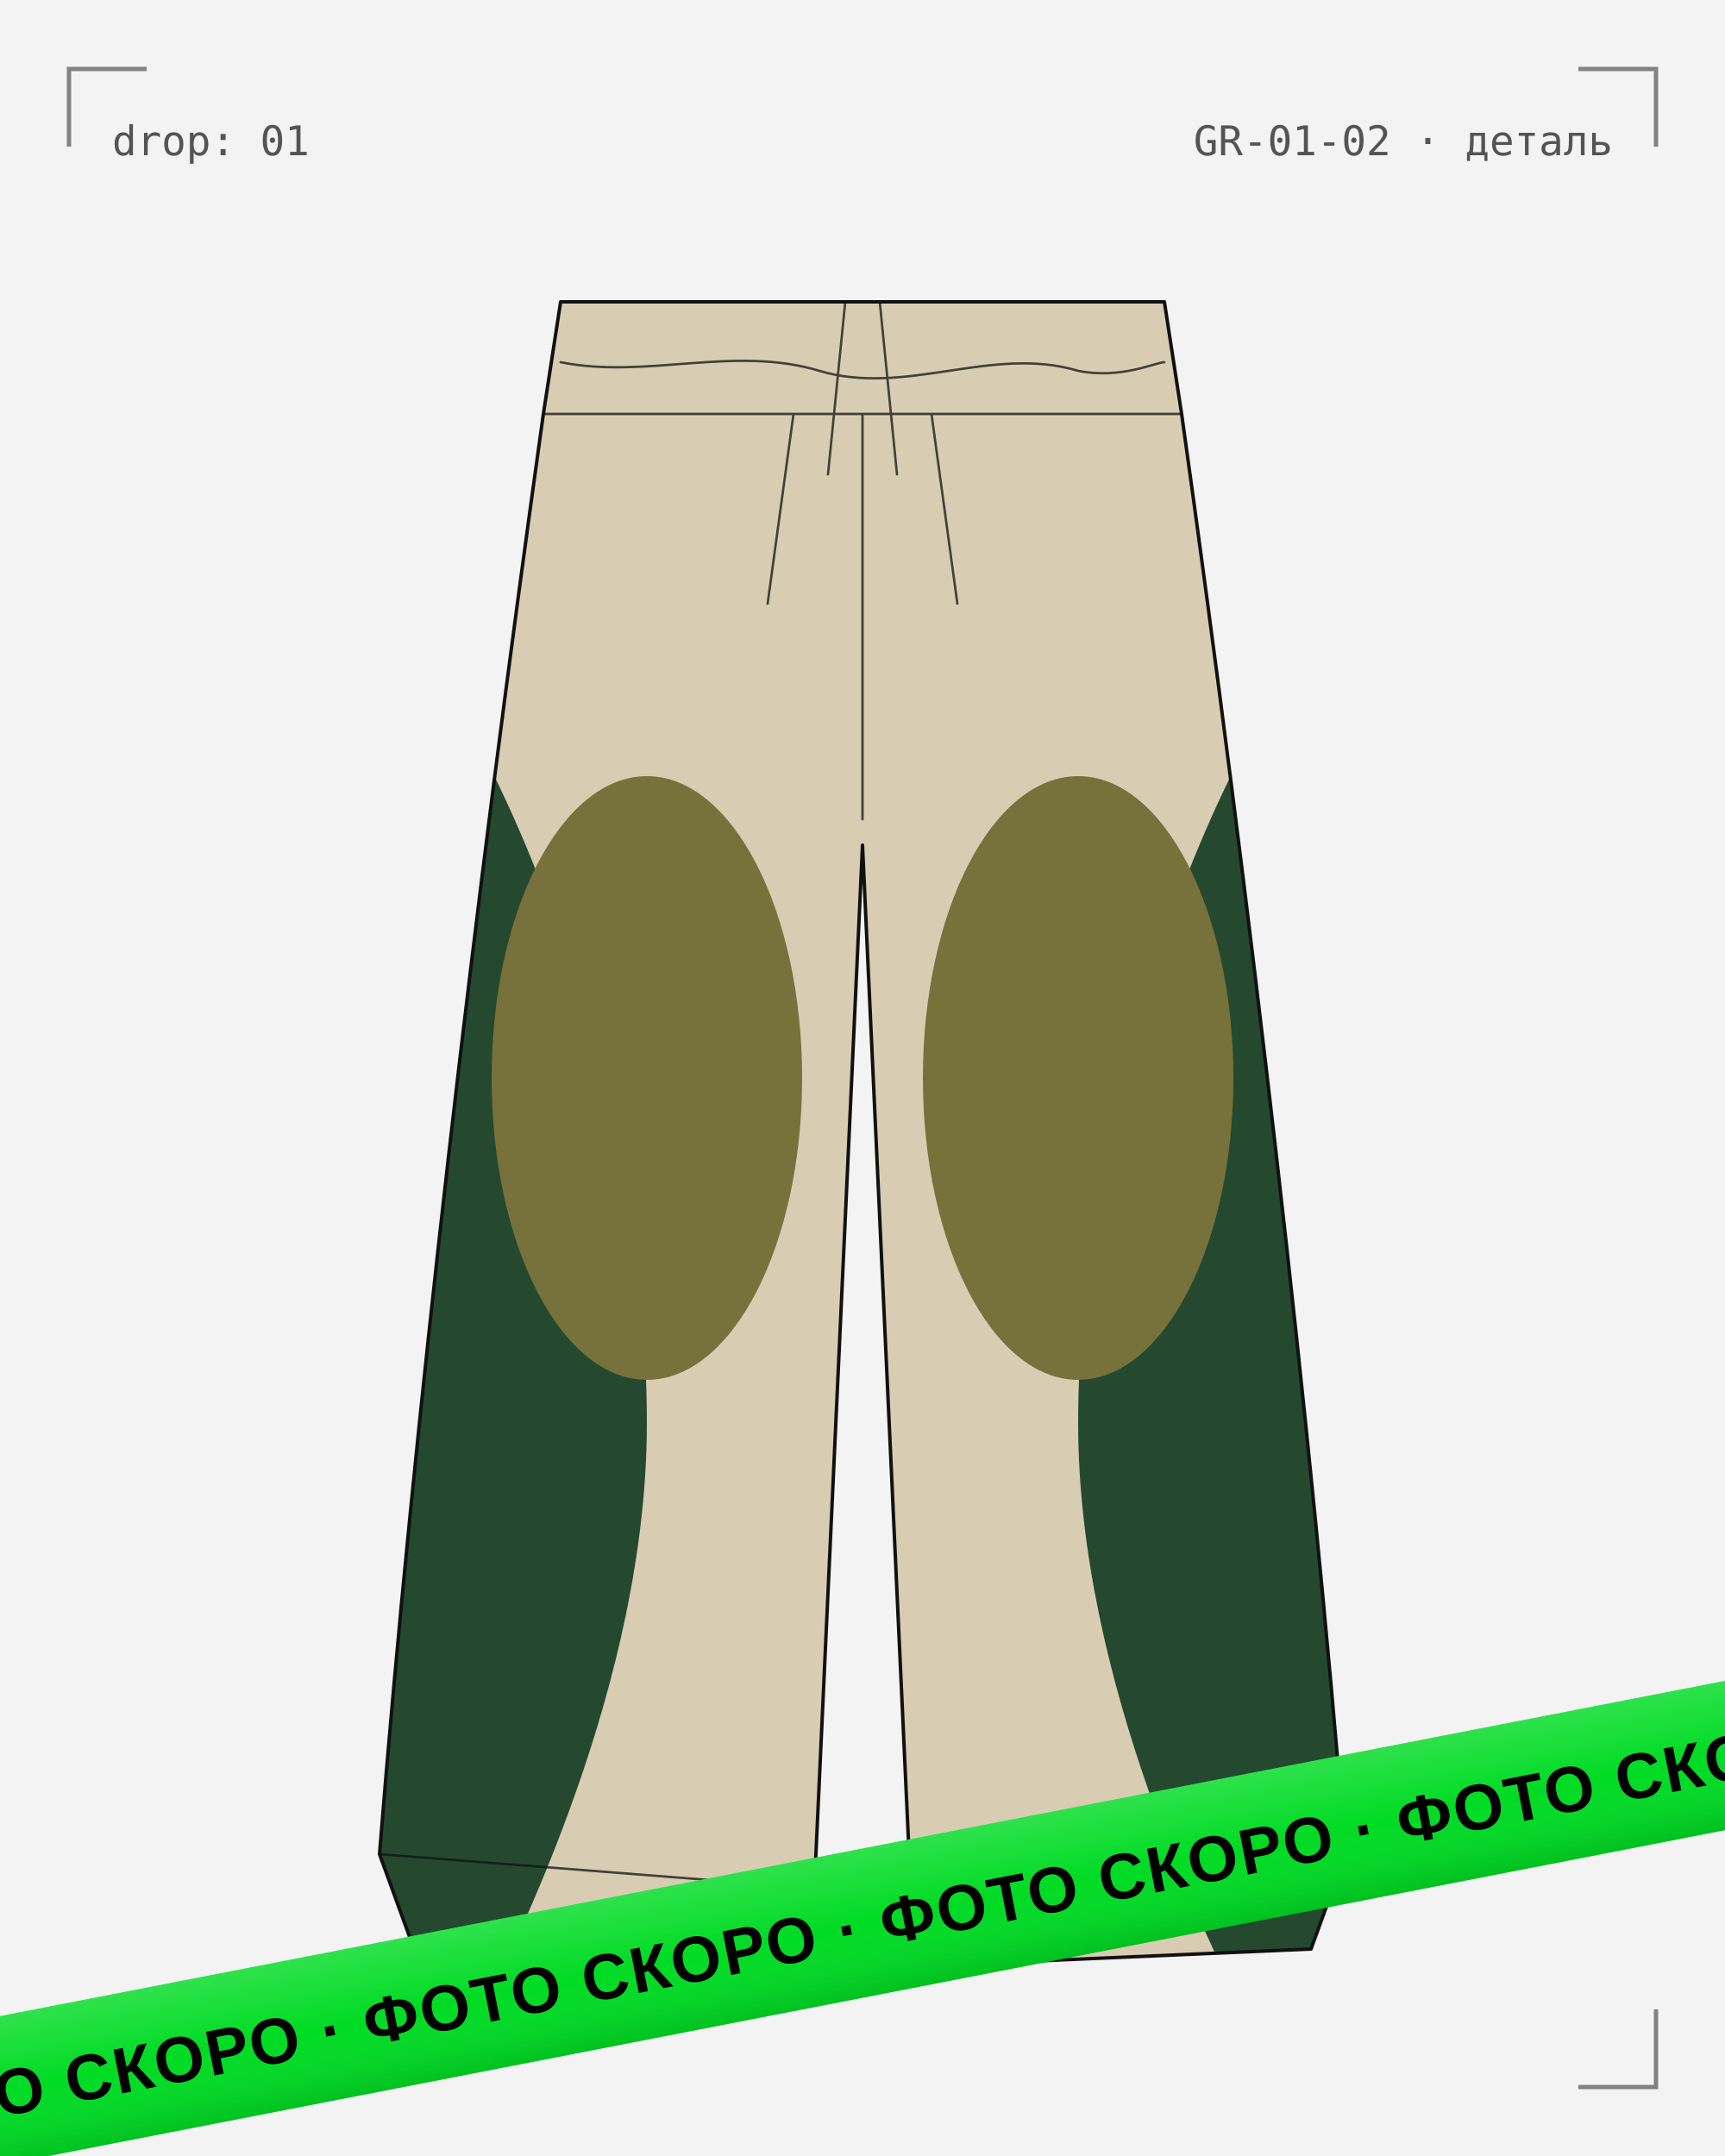
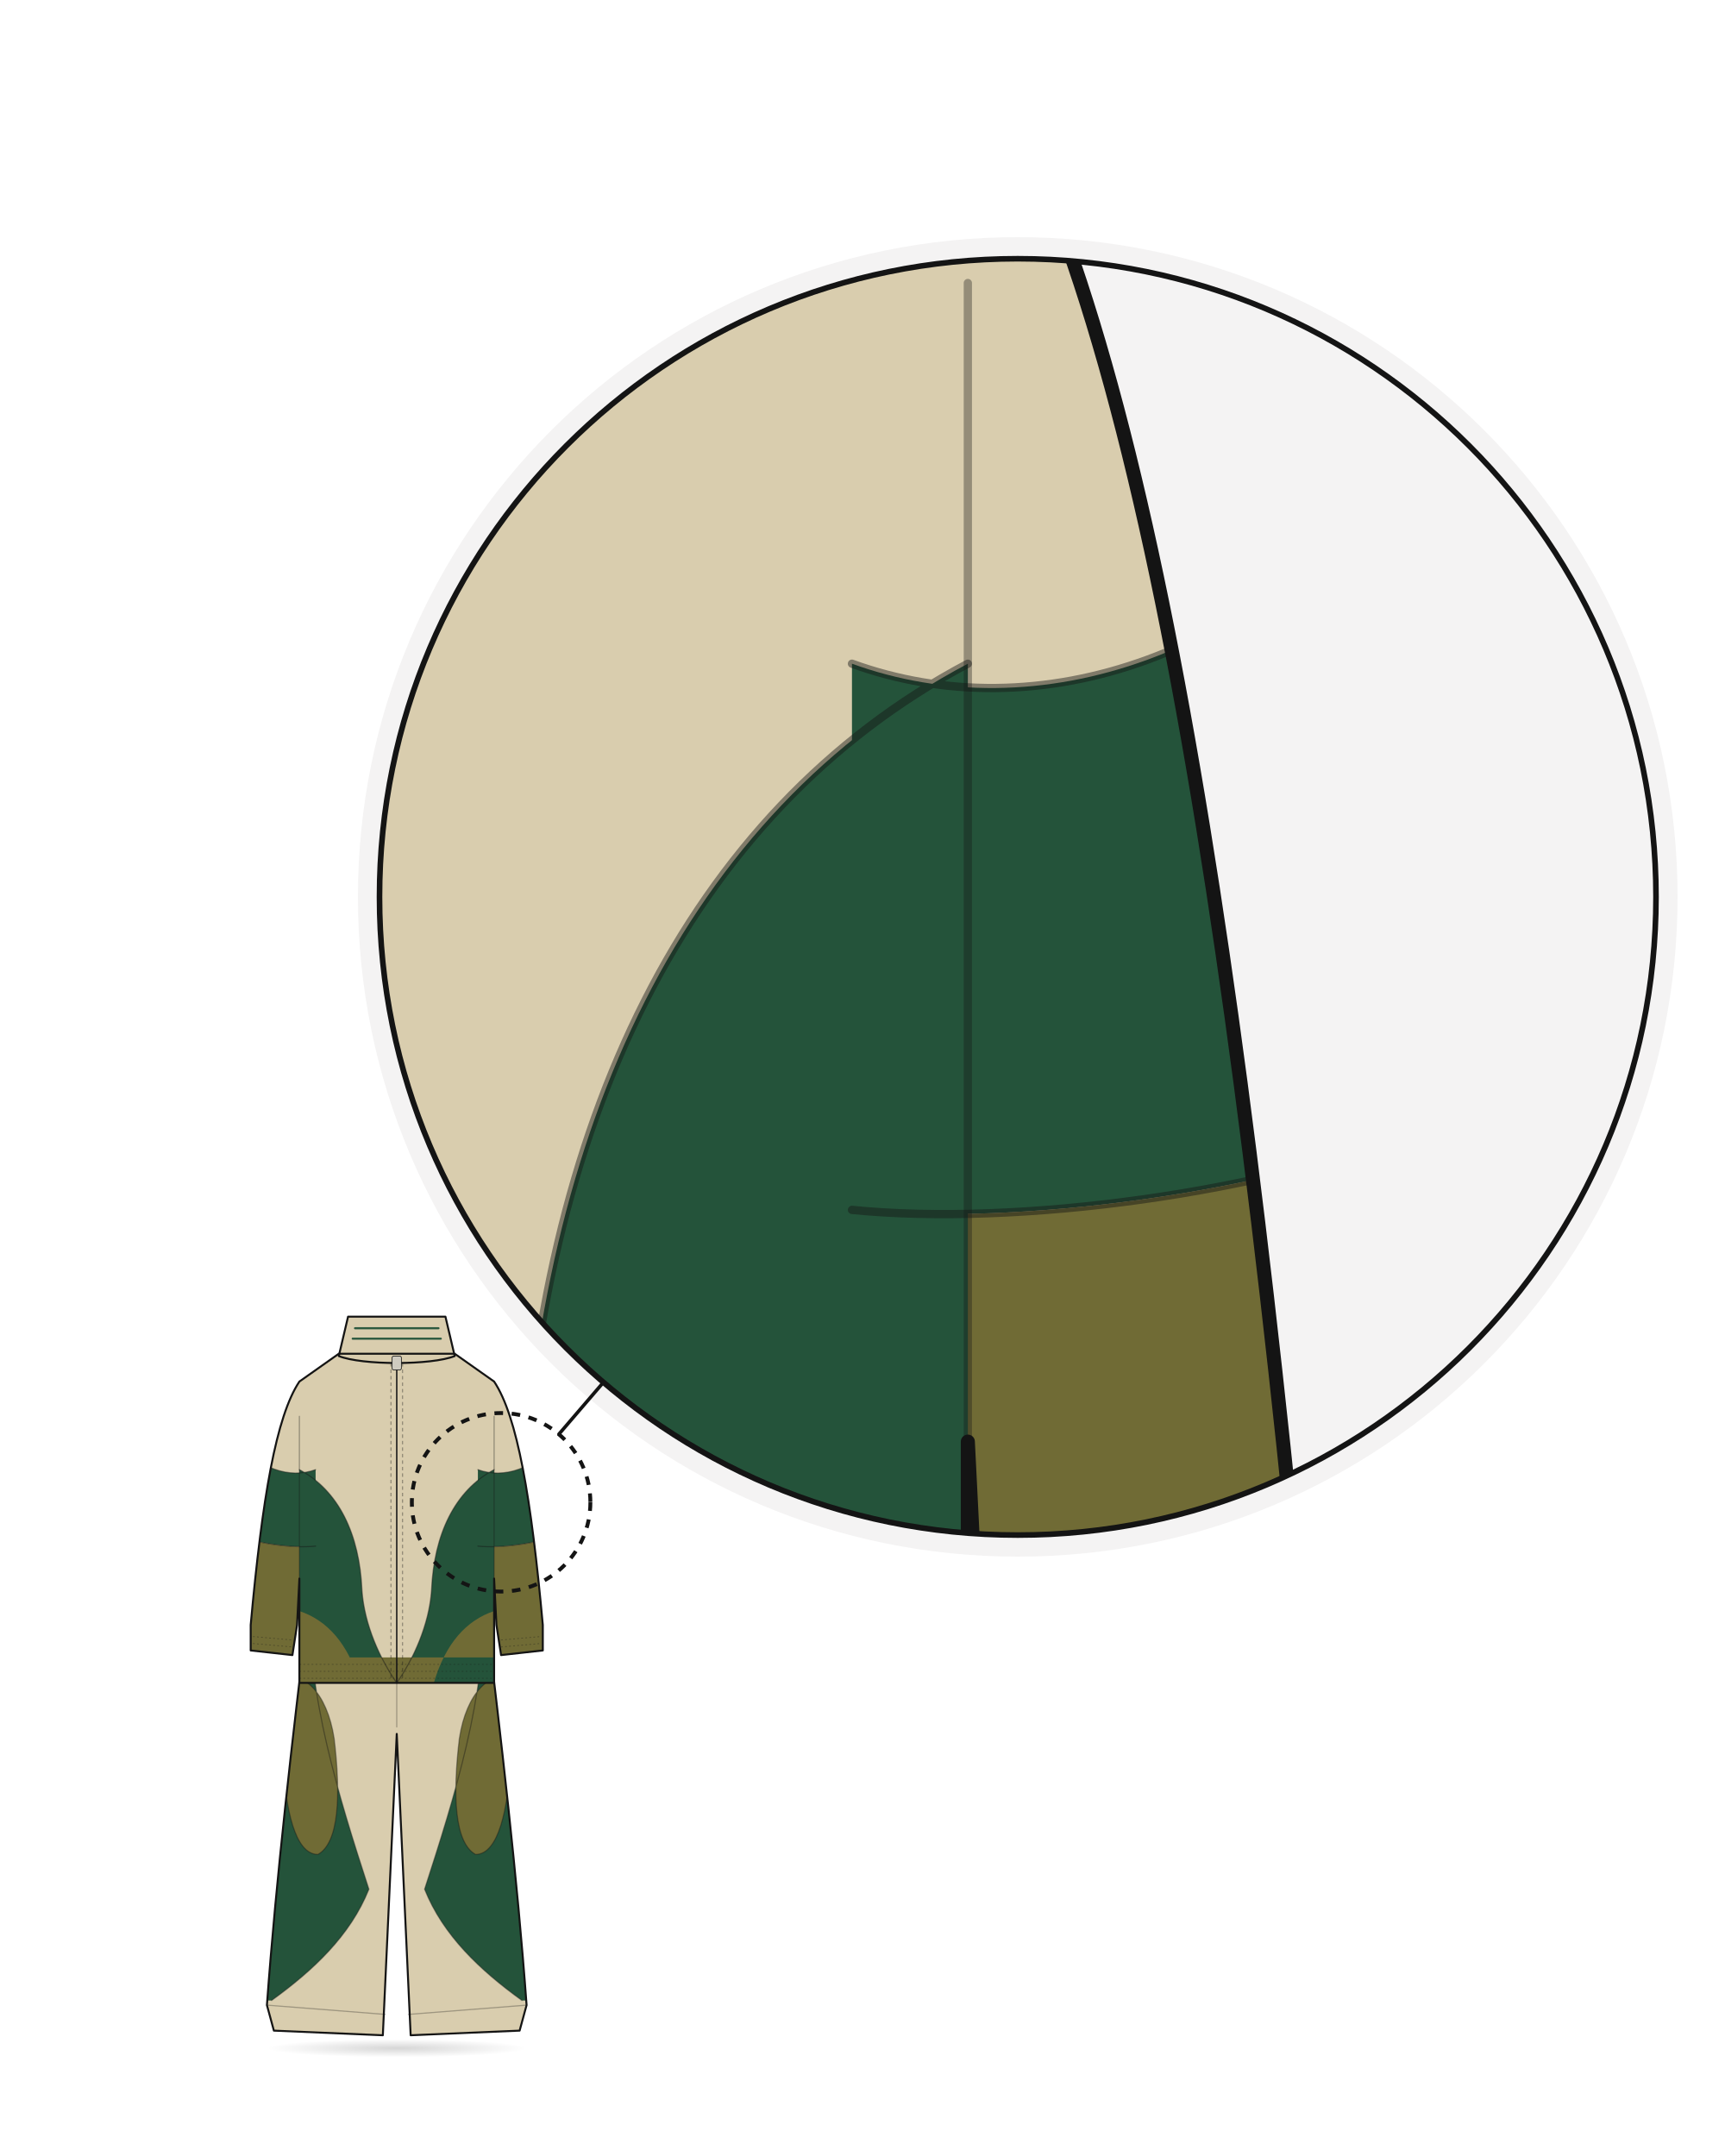
- <svg xmlns="http://www.w3.org/2000/svg" viewBox="0 0 400 500" width="800" height="1000">
-   <defs>
-     <filter id="soft" x="-20%" y="-20%" width="140%" height="140%">
-       <feGaussianBlur stdDeviation="9" />
-     </filter>
-     <linearGradient id="tapeShade" x1="0" y1="0" x2="0" y2="1">
-       <stop offset="0" stop-color="#fff" stop-opacity=".18" />
-       <stop offset=".5" stop-color="#fff" stop-opacity="0" />
-       <stop offset="1" stop-color="#000" stop-opacity=".12" />
-     </linearGradient>
-   </defs>
-   <rect width="400" height="500" fill="#F4F3F3" />
-   <path d="M16 34 L16 16 L34 16 M366 16 L384 16 L384 34 M16 466 L16 484 L34 484 M366 484 L384 484 L384 466" fill="none" stroke="#111" stroke-width="1" opacity=".5" />
-   <text x="26" y="36" font-family="Menlo,'SF Mono',ui-monospace,monospace" font-size="9.5" fill="#111" opacity=".7">drop: 01</text>
-   <text x="374" y="36" text-anchor="end" font-family="Menlo,'SF Mono',ui-monospace,monospace" font-size="9.5" fill="#111" opacity=".7">GR-01-02 · деталь</text>
-   <clipPath id="cp">
-     <path d="M130 70 L270 70 L274 96 C290 210 304 330 312 430 L304 452 L212 456 L200 196 L188 456 L96 452 L88 430 C96 330 110 210 126 96 Z" />
+ <svg xmlns="http://www.w3.org/2000/svg" xmlns:xlink="http://www.w3.org/1999/xlink" viewBox="0 0 400 500" width="800" height="1000">
+   <radialGradient id="sh">
+     <stop offset="0" stop-color="#000" stop-opacity=".16" />
+     <stop offset="1" stop-color="#000" stop-opacity="0" />
+   </radialGradient>
+   <ellipse cx="92" cy="475" rx="30" ry="2.1" fill="url(#sh)" />
+   <g id="art" transform="translate(92 472) scale(0.2688) translate(-200 -596)">
+     <g transform="translate(0 140)">
+       <path d="m128 60h144l4 24c14 116 28 236 36 346l-6 22-94 4-12-260-12 260-94-4-6-22c8-110 22-230 36-346z" fill="#D9CDAE" />
+       <clipPath id="k1">
+         <path d="m128 60h144l4 24c14 116 28 236 36 346l-6 22-94 4-12-260-12 260-94-4-6-22c8-110 22-230 36-346z" />
+       </clipPath>
+       <g clip-path="url(#k1)">
+         <path d="m80 84h46c-4 76 24 166 50 246-16 40-48 70-84 96h-12zm240 0h-46c4 76-24 166-50 246 16 40 48 70 84 96h12z" fill="#24533A" />
+         <path d="m102 150c16-10 38 10 44 50 6 50 4 90-14 100-20 0-28-40-30-80zm196 0c-16-10-38 10-44 50-6 50-4 90 14 100 20 0 28-40 30-80z" fill="#706B35" />
+         <path d="m126 84c-4 76 24 166 50 246-16 40-48 70-84 96m182-342c4 76-24 166-50 246 16 40 48 70 84 96m-206-276c16-10 38 10 44 50 6 50 4 90-14 100-20 0-28-40-30-80zm196 0c-16-10-38 10-44 50-6 50-4 90 14 100 20 0 28-40 30-80z" fill="none" stroke="#141414" stroke-width="1" stroke-linecap="round" stroke-linejoin="round" stroke-opacity="0.4" />
+       </g>
+       <path d="m124 84h152m-76 0v106m-112 240 102 8m20 0 102-8" fill="none" stroke="#141414" stroke-width="1" stroke-linecap="round" stroke-linejoin="round" stroke-opacity="0.3" />
+       <path d="m130 72c20 4 40-4 60 2 20 6 40-6 60 0 10 2 18-2 22-2" fill="none" stroke="#141414" stroke-width="0.9" stroke-linejoin="round" stroke-dasharray="3 2.6" stroke-opacity="0.4" />
+       <path d="m128 60h144l4 24c14 116 28 236 36 346l-6 22-94 4-12-260-12 260-94-4-6-22c8-110 22-230 36-346z" fill="none" stroke="#141414" stroke-width="1.7" stroke-linecap="round" stroke-linejoin="round" />
+     </g>
+     <g transform="translate(0 -88)">
+       <path d="m150 96-34 24c-20 30-32 100-42 210v22l36 4 4-26 2-40v90h168v-90l2 40 4 26 36-4v-22c-10-110-22-180-42-210l-34-24z" fill="#D9CDAE" />
+       <clipPath id="k2">
+         <path d="m150 96-34 24c-20 30-32 100-42 210v22l36 4 4-26 2-40v90h168v-90l2 40 4 26 36-4v-22c-10-110-22-180-42-210l-34-24z" />
+       </clipPath>
+       <g clip-path="url(#k2)">
+         <path d="m60 168c20 28 48 36 70 28v66c-20 2-50-2-70-10zm280 0c-20 28-48 36-70 28v66c20 2 50-2 70-10z" fill="#24533A" />
+         <path d="m60 252c20 8 50 12 70 10v118h-70zm280 0c-20 8-50 12-70 10v118h70z" fill="#706B35" />
+         <path d="m116 196c34 18 52 56 54 104 2 30 16 60 30 80h-84zm168 0c-34 18-52 56-54 104-2 30-16 60-30 80h84z" fill="#24533A" />
+         <path d="m116 318c24 8 42 28 52 62h-52zm168 0c-24 8-42 28-52 62h52zm-174 40h180v26h-180z" fill="#706B35" />
+         <path d="m60 168c20 28 48 36 70 28m210-28c-20 28-48 36-70 28m-154 0c34 18 52 56 54 104 2 30 16 60 30 80m84-184c-34 18-52 56-54 104-2 30-16 60-30 80m-140-128c20 8 50 12 70 10m210-10c-20 8-50 12-70 10" fill="none" stroke="#141414" stroke-width="1" stroke-linecap="round" stroke-linejoin="round" stroke-opacity="0.45" />
+       </g>
+       <path d="m116 150v230m168-230v230" fill="none" stroke="#141414" stroke-width="1" stroke-linecap="round" stroke-linejoin="round" stroke-opacity="0.35" />
+       <path d="m116 364h168m-168 6h168m-168 6h168m-208-36 34 3m-34 3 34 3m180-6 34-3m-34 9 34-3" fill="none" stroke="#141414" stroke-width="0.7" stroke-linejoin="round" stroke-dasharray="1.5 2" stroke-opacity="0.35" />
+       <path d="m158 64h84l8 34c-20 8-80 8-100 0z" fill="#D9CDAE" />
+       <path d="m164 74h72m-74 9h76" fill="none" stroke="#24533A" stroke-width="1.8" stroke-linecap="round" stroke-linejoin="round" stroke-opacity="0.95" />
+       <path d="m158 64h84l8 34c-20 8-80 8-100 0z" fill="none" stroke="#141414" stroke-width="1.7" stroke-linecap="round" stroke-linejoin="round" />
+       <path d="m200 102v278" fill="none" stroke="#141414" stroke-width="1.3" stroke-linecap="round" stroke-linejoin="round" stroke-opacity="0.9" />
+       <path d="m195 104v272m10-272v272" fill="none" stroke="#141414" stroke-width="0.9" stroke-linejoin="round" stroke-dasharray="3 2.6" stroke-opacity="0.4" />
+       <rect x="196" y="98" width="8" height="12" rx="1.5" fill="#CFCBC0" stroke="#141414" stroke-width=".6" />
+       <path d="m150 96-34 24c-20 30-32 100-42 210v22l36 4 4-26 2-40v90h168v-90l2 40 4 26 36-4v-22c-10-110-22-180-42-210l-34-24z" fill="none" stroke="#141414" stroke-width="1.7" stroke-linecap="round" stroke-linejoin="round" />
+     </g>
+   </g>
+   <clipPath id="lz">
+     <circle cx="236" cy="208" r="148" />
  </clipPath>
-   <path d="M130 70 L270 70 L274 96 C290 210 304 330 312 430 L304 452 L212 456 L200 196 L188 456 L96 452 L88 430 C96 330 110 210 126 96 Z" fill="#D8CDB3" />
-   <g clip-path="url(#cp)">
-     <path d="M70 120 C120 160 150 260 150 330 C150 390 120 450 110 470 L60 470 Z" fill="#24492F" />
-     <path d="M330 120 C280 160 250 260 250 330 C250 390 280 450 290 470 L340 470 Z" fill="#24492F" />
-     <ellipse cx="150" cy="250" rx="36" ry="70" fill="#77713B" />
-     <ellipse cx="250" cy="250" rx="36" ry="70" fill="#77713B" />
+   <circle cx="236" cy="208" r="153" fill="#F4F3F3" />
+   <g clip-path="url(#lz)">
+     <rect x="88" y="60" width="296" height="296" fill="#F4F3F3" />
+     <use href="#art" xlink:href="#art" transform="translate(236 208) scale(7.14) translate(-116.2 -348.4)" />
  </g>
-   <path d="M126 96 L274 96 M130 84 C150 88 170 80 190 86 C210 92 230 80 250 86 C260 88 268 84 270 84 M200 96 L200 190 M184 96 L178 140 M216 96 L222 140 M88 430 L190 438 M210 438 L312 430 M196 70 L192 110 M204 70 L208 110" fill="none" stroke="#111111" stroke-width="1.1" stroke-linecap="round" vector-effect="non-scaling-stroke" opacity=".75" />
-   <path d="M130 70 L270 70 L274 96 C290 210 304 330 312 430 L304 452 L212 456 L200 196 L188 456 L96 452 L88 430 C96 330 110 210 126 96 Z" fill="none" stroke="#111111" stroke-width="1.6" stroke-linejoin="round" vector-effect="non-scaling-stroke" />
-   <g transform="rotate(-11 200 446)">
-     <rect x="-80" y="429" width="560" height="34" fill="#00DB24" />
-     <rect x="-80" y="429" width="560" height="34" fill="url(#tapeShade)" />
-     <text x="-40" y="452" font-family="'Arial Black','Helvetica Neue',Arial,sans-serif" font-weight="900" font-size="15" letter-spacing=".5" fill="#000">  ФОТО СКОРО  ·  ФОТО СКОРО  ·  ФОТО СКОРО  ·  ФОТО СКОРО  ·  ФОТО СКОРО  ·  ФОТО СКОРО  ·</text>
-   </g>
+   <circle cx="236" cy="208" r="148" fill="none" stroke="#141414" stroke-width="1.3" />
+   <circle cx="116.2" cy="348.4" r="20.7" fill="none" stroke="#141414" stroke-width=".9" stroke-dasharray="2 2" />
+   <path d="M129.6 332.6L139.9 320.6" fill="none" stroke="#141414" stroke-width="0.8" stroke-linecap="round" stroke-linejoin="round" />
</svg>
